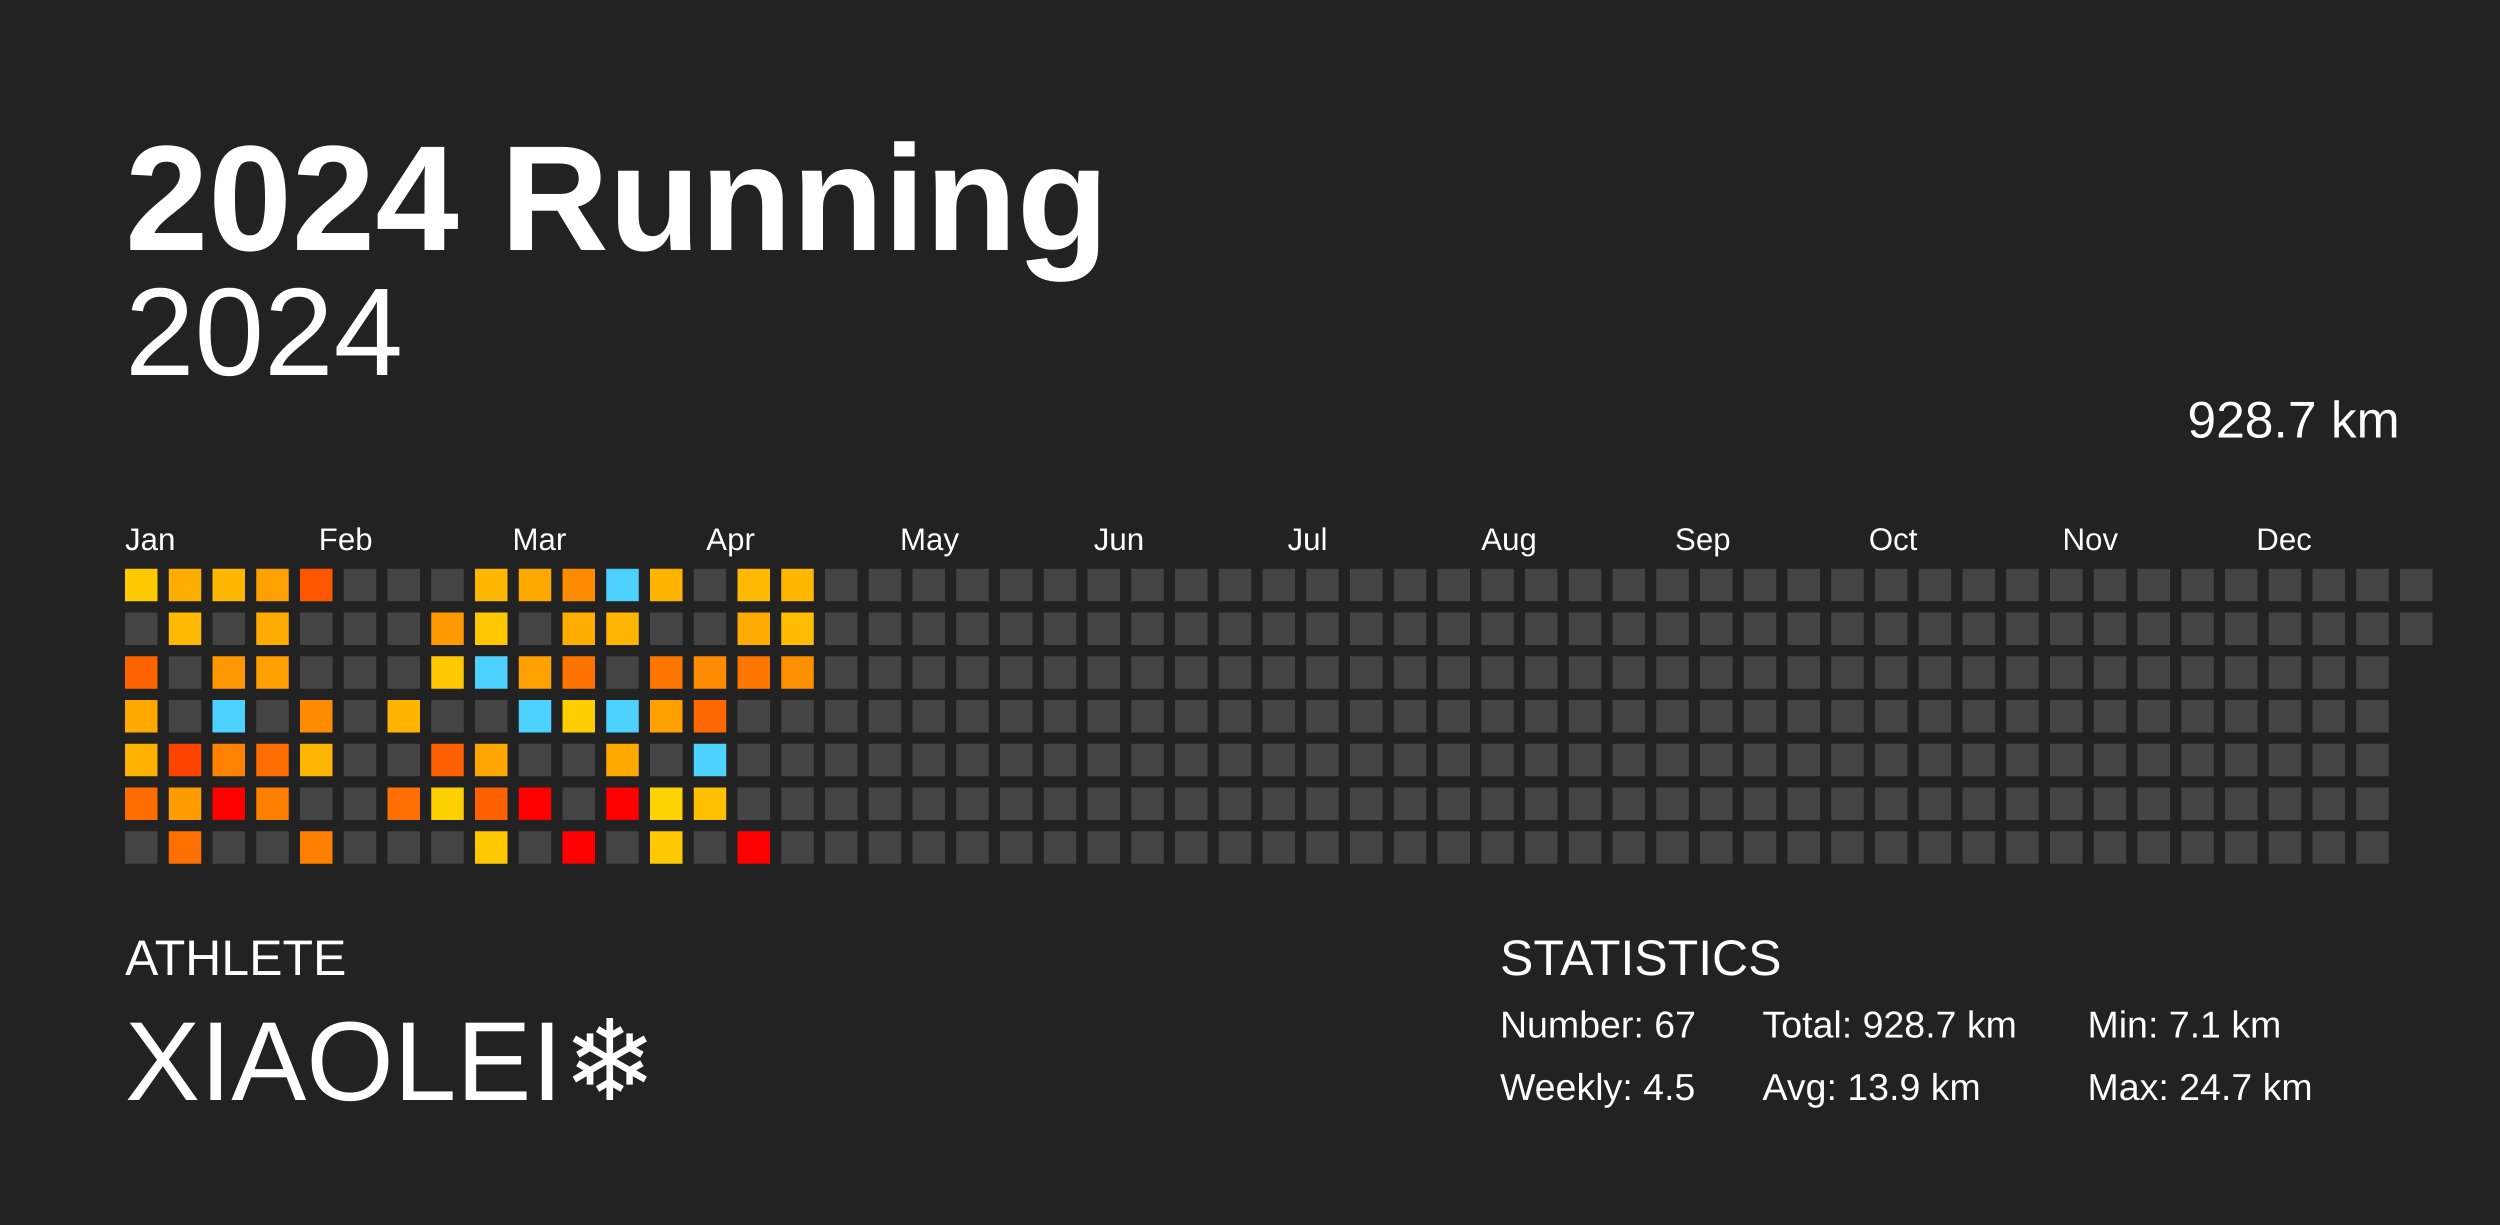
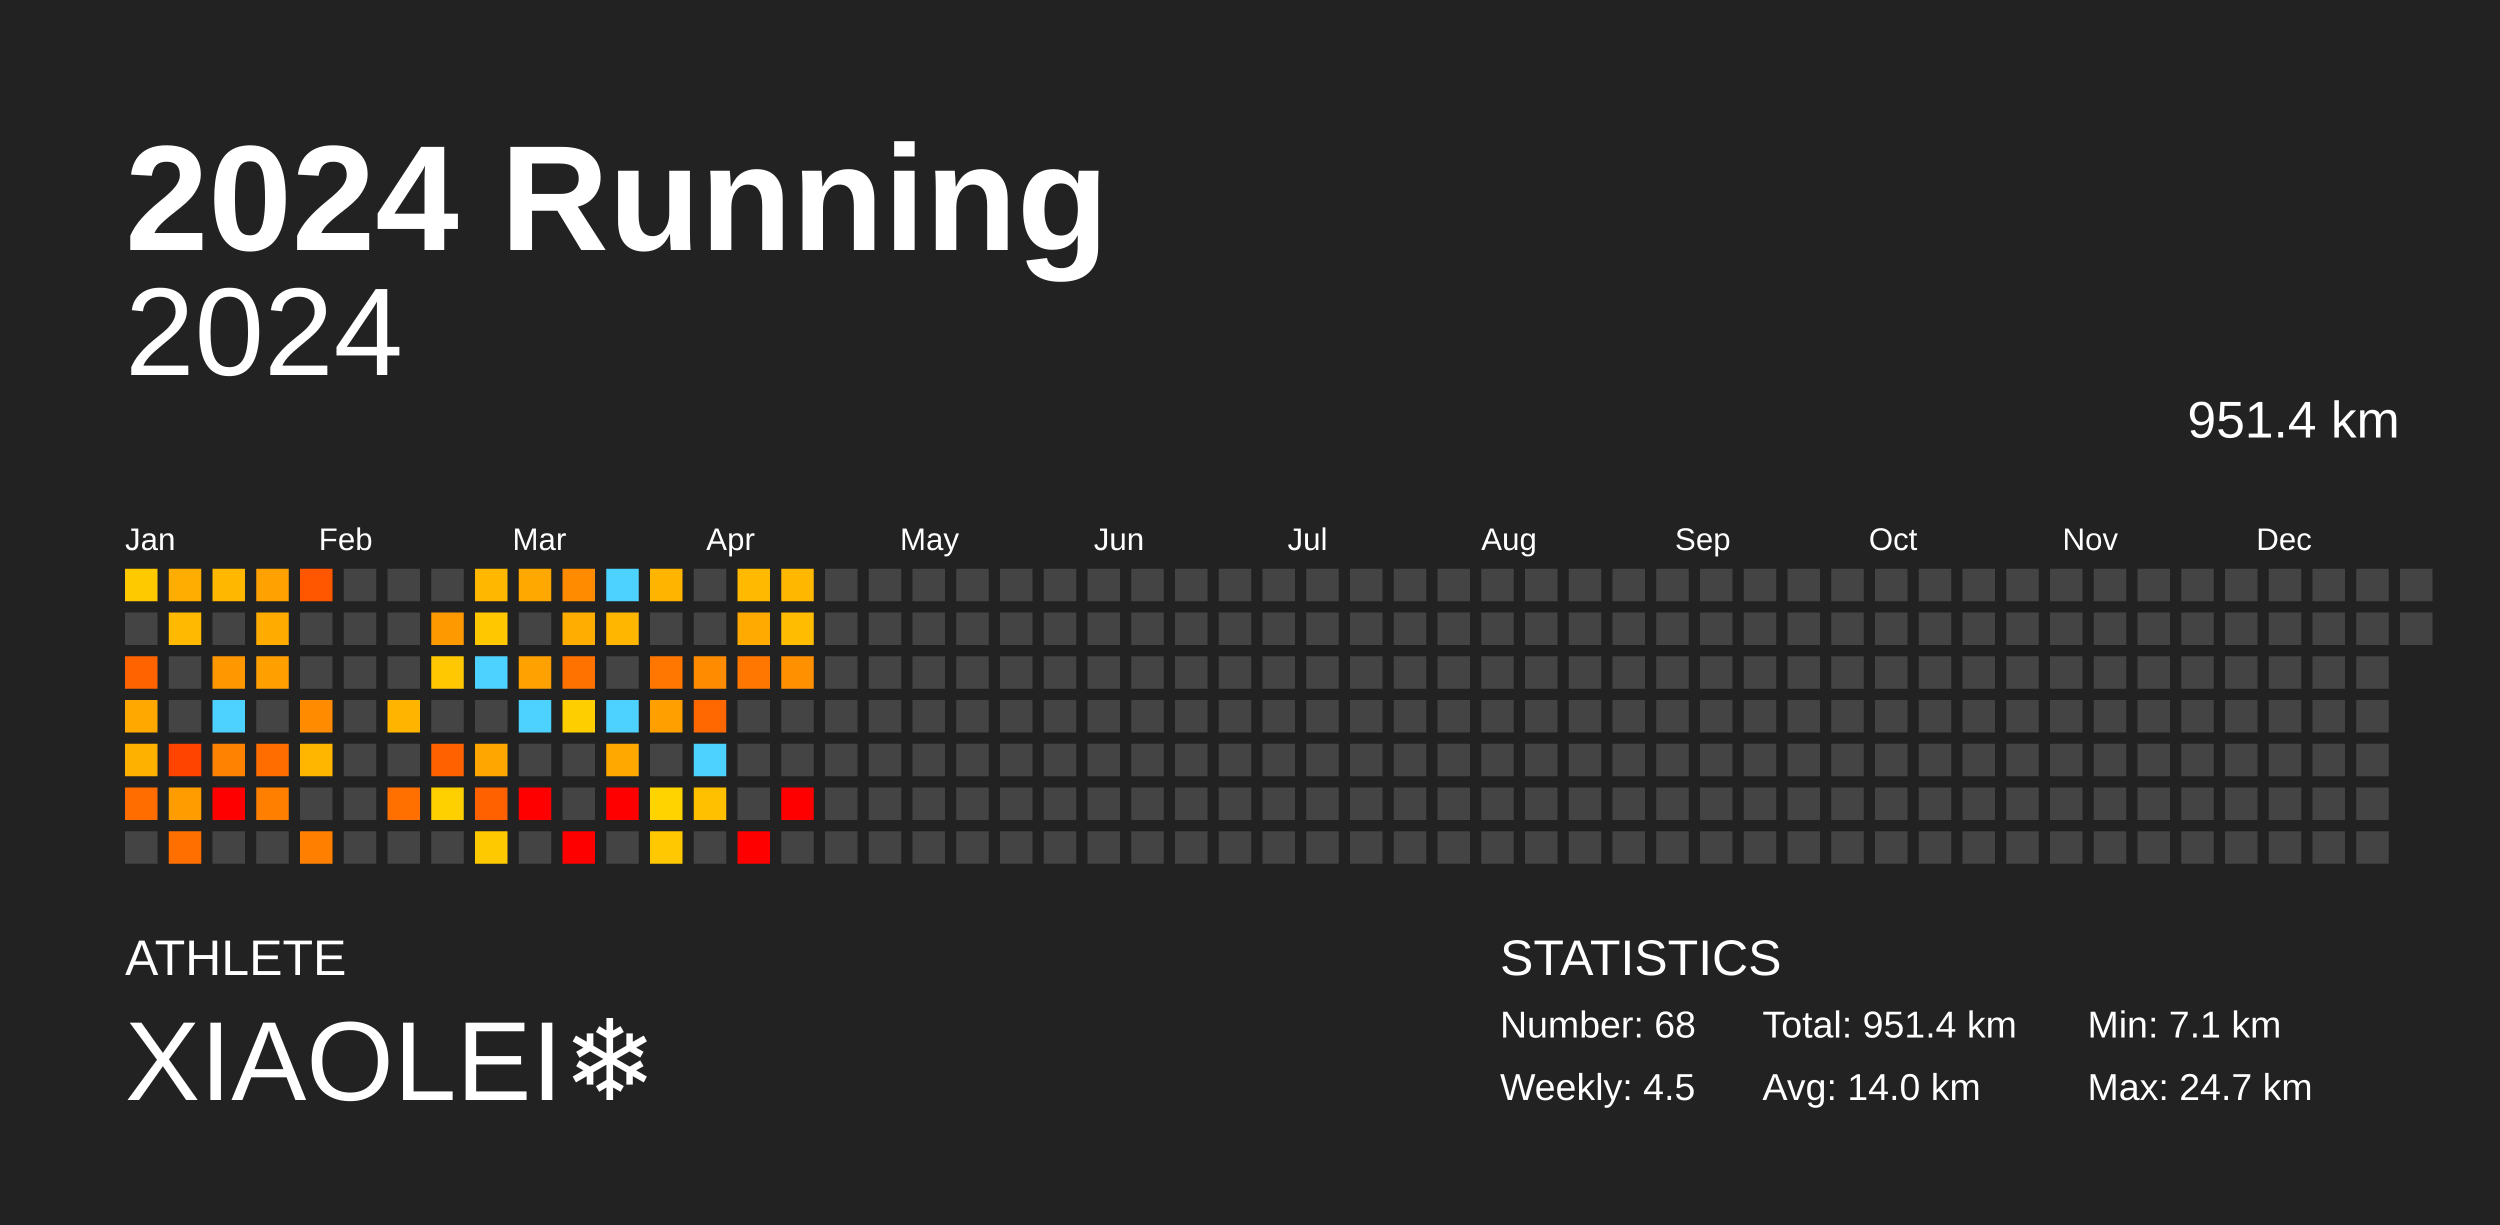
<svg xmlns="http://www.w3.org/2000/svg" baseProfile="full" height="98mm" version="1.1" viewBox="0,0,200,98" width="200mm">
  <defs />
  <rect fill="#222222" height="98" width="200" x="0" y="0" />
  <text fill="#FFFFFF" style="font-size:12px; font-family:Arial; font-weight:bold;" x="10" y="20">2024 Running</text>
  <text fill="#FFFFFF" style="font-size:4px; font-family:Arial" x="10" y="78">ATHLETE</text>
  <text fill="#FFFFFF" style="font-size:9px; font-family:Arial" x="10" y="88">XIAOLEI❄️</text>
  <text fill="#FFFFFF" style="font-size:4px; font-family:Arial" x="120" y="78">STATISTICS</text>
-   <text fill="#FFFFFF" style="font-size:3px; font-family:Arial" x="120" y="83">Number: 67</text>
+   <text fill="#FFFFFF" style="font-size:3px; font-family:Arial" x="120" y="83">Number: 68</text>
  <text fill="#FFFFFF" style="font-size:3px; font-family:Arial" x="120" y="88">Weekly: 4.5</text>
-   <text fill="#FFFFFF" style="font-size:3px; font-family:Arial" x="141" y="83">Total: 928.7 km</text>
-   <text fill="#FFFFFF" style="font-size:3px; font-family:Arial" x="141" y="88">Avg: 13.9 km</text>
+   <text fill="#FFFFFF" style="font-size:3px; font-family:Arial" x="141" y="83">Total: 951.4 km</text>
+   <text fill="#FFFFFF" style="font-size:3px; font-family:Arial" x="141" y="88">Avg: 14.0 km</text>
  <text fill="#FFFFFF" style="font-size:3px; font-family:Arial" x="167" y="83">Min: 7.1 km</text>
  <text fill="#FFFFFF" style="font-size:3px; font-family:Arial" x="167" y="88">Max: 24.7 km</text>
  <text alignment-baseline="hanging" fill="#FFFFFF" style="font-size:10.0px; font-family:Arial;" x="10" y="30">2024</text>
-   <text alignment-baseline="hanging" fill="#FFFFFF" style="font-size:4.125px; font-family:Arial;" x="175" y="35">928.7 km</text>
+   <text alignment-baseline="hanging" fill="#FFFFFF" style="font-size:4.125px; font-family:Arial;" x="175" y="35">951.4 km</text>
  <text fill="#FFFFFF" style="font-size:2.5px; font-family:Arial" x="10.0" y="44">Jan</text>
  <text fill="#FFFFFF" style="font-size:2.5px; font-family:Arial" x="25.5" y="44">Feb</text>
  <text fill="#FFFFFF" style="font-size:2.5px; font-family:Arial" x="41.0" y="44">Mar</text>
  <text fill="#FFFFFF" style="font-size:2.5px; font-family:Arial" x="56.5" y="44">Apr</text>
  <text fill="#FFFFFF" style="font-size:2.5px; font-family:Arial" x="72.0" y="44">May</text>
  <text fill="#FFFFFF" style="font-size:2.5px; font-family:Arial" x="87.5" y="44">Jun</text>
  <text fill="#FFFFFF" style="font-size:2.5px; font-family:Arial" x="103.0" y="44">Jul</text>
  <text fill="#FFFFFF" style="font-size:2.5px; font-family:Arial" x="118.5" y="44">Aug</text>
  <text fill="#FFFFFF" style="font-size:2.5px; font-family:Arial" x="134.0" y="44">Sep</text>
  <text fill="#FFFFFF" style="font-size:2.5px; font-family:Arial" x="149.5" y="44">Oct</text>
  <text fill="#FFFFFF" style="font-size:2.5px; font-family:Arial" x="165.0" y="44">Nov</text>
  <text fill="#FFFFFF" style="font-size:2.5px; font-family:Arial" x="180.5" y="44">Dec</text>
  <rect fill="#ffc900" height="2.6" width="2.6" x="10.0" y="45.5" />
  <rect fill="#444444" height="2.6" width="2.6" x="10.0" y="49.0" />
  <rect fill="#ff6300" height="2.6" width="2.6" x="10.0" y="52.5" />
  <rect fill="#ffa900" height="2.6" width="2.6" x="10.0" y="56.0" />
  <rect fill="#ffb100" height="2.6" width="2.6" x="10.0" y="59.5" />
  <rect fill="#ff6c00" height="2.6" width="2.6" x="10.0" y="63.0" />
  <rect fill="#444444" height="2.6" width="2.6" x="10.0" y="66.5" />
  <rect fill="#ffad00" height="2.6" width="2.6" x="13.5" y="45.5" />
  <rect fill="#ffb900" height="2.6" width="2.6" x="13.5" y="49.0" />
  <rect fill="#444444" height="2.6" width="2.6" x="13.5" y="52.5" />
  <rect fill="#444444" height="2.6" width="2.6" x="13.5" y="56.0" />
  <rect fill="#ff4400" height="2.6" width="2.6" x="13.5" y="59.5" />
  <rect fill="#ff9d00" height="2.6" width="2.6" x="13.5" y="63.0" />
  <rect fill="#ff6f00" height="2.6" width="2.6" x="13.5" y="66.5" />
  <rect fill="#ffb700" height="2.6" width="2.6" x="17.0" y="45.5" />
  <rect fill="#444444" height="2.6" width="2.6" x="17.0" y="49.0" />
  <rect fill="#ff9700" height="2.6" width="2.6" x="17.0" y="52.5" />
  <rect fill="#4dd2ff" height="2.6" width="2.6" x="17.0" y="56.0" />
  <rect fill="#ff8300" height="2.6" width="2.6" x="17.0" y="59.5" />
  <rect fill="red" height="2.6" width="2.6" x="17.0" y="63.0" />
  <rect fill="#444444" height="2.6" width="2.6" x="17.0" y="66.5" />
  <rect fill="#ffa100" height="2.6" width="2.6" x="20.5" y="45.5" />
  <rect fill="#ffab00" height="2.6" width="2.6" x="20.5" y="49.0" />
  <rect fill="#ff9f00" height="2.6" width="2.6" x="20.5" y="52.5" />
  <rect fill="#444444" height="2.6" width="2.6" x="20.5" y="56.0" />
  <rect fill="#ff6d00" height="2.6" width="2.6" x="20.5" y="59.5" />
  <rect fill="#ff8000" height="2.6" width="2.6" x="20.5" y="63.0" />
  <rect fill="#444444" height="2.6" width="2.6" x="20.5" y="66.5" />
  <rect fill="#ff5600" height="2.6" width="2.6" x="24.0" y="45.5" />
  <rect fill="#444444" height="2.6" width="2.6" x="24.0" y="49.0" />
  <rect fill="#444444" height="2.6" width="2.6" x="24.0" y="52.5" />
  <rect fill="#ff8b00" height="2.6" width="2.6" x="24.0" y="56.0" />
  <rect fill="#ffb600" height="2.6" width="2.6" x="24.0" y="59.5" />
  <rect fill="#444444" height="2.6" width="2.6" x="24.0" y="63.0" />
  <rect fill="#ff8000" height="2.6" width="2.6" x="24.0" y="66.5" />
  <rect fill="#444444" height="2.6" width="2.6" x="27.5" y="45.5" />
  <rect fill="#444444" height="2.6" width="2.6" x="27.5" y="49.0" />
  <rect fill="#444444" height="2.6" width="2.6" x="27.5" y="52.5" />
  <rect fill="#444444" height="2.6" width="2.6" x="27.5" y="56.0" />
  <rect fill="#444444" height="2.6" width="2.6" x="27.5" y="59.5" />
  <rect fill="#444444" height="2.6" width="2.6" x="27.5" y="63.0" />
  <rect fill="#444444" height="2.6" width="2.6" x="27.5" y="66.5" />
  <rect fill="#444444" height="2.6" width="2.6" x="31.0" y="45.5" />
  <rect fill="#444444" height="2.6" width="2.6" x="31.0" y="49.0" />
  <rect fill="#444444" height="2.6" width="2.6" x="31.0" y="52.5" />
  <rect fill="#ffb400" height="2.6" width="2.6" x="31.0" y="56.0" />
  <rect fill="#444444" height="2.6" width="2.6" x="31.0" y="59.5" />
  <rect fill="#ff7000" height="2.6" width="2.6" x="31.0" y="63.0" />
  <rect fill="#444444" height="2.6" width="2.6" x="31.0" y="66.5" />
  <rect fill="#444444" height="2.6" width="2.6" x="34.5" y="45.5" />
  <rect fill="#ff9900" height="2.6" width="2.6" x="34.5" y="49.0" />
  <rect fill="#ffc800" height="2.6" width="2.6" x="34.5" y="52.5" />
  <rect fill="#444444" height="2.6" width="2.6" x="34.5" y="56.0" />
  <rect fill="#ff6000" height="2.6" width="2.6" x="34.5" y="59.5" />
  <rect fill="#ffd000" height="2.6" width="2.6" x="34.5" y="63.0" />
  <rect fill="#444444" height="2.6" width="2.6" x="34.5" y="66.5" />
  <rect fill="#ffb700" height="2.6" width="2.6" x="38.0" y="45.5" />
  <rect fill="#ffc700" height="2.6" width="2.6" x="38.0" y="49.0" />
  <rect fill="#4dd2ff" height="2.6" width="2.6" x="38.0" y="52.5" />
  <rect fill="#444444" height="2.6" width="2.6" x="38.0" y="56.0" />
  <rect fill="#ffa700" height="2.6" width="2.6" x="38.0" y="59.5" />
  <rect fill="#ff6000" height="2.6" width="2.6" x="38.0" y="63.0" />
  <rect fill="#ffc900" height="2.6" width="2.6" x="38.0" y="66.5" />
  <rect fill="#ffa800" height="2.6" width="2.6" x="41.5" y="45.5" />
  <rect fill="#444444" height="2.6" width="2.6" x="41.5" y="49.0" />
  <rect fill="#ffa100" height="2.6" width="2.6" x="41.5" y="52.5" />
  <rect fill="#4dd2ff" height="2.6" width="2.6" x="41.5" y="56.0" />
  <rect fill="#444444" height="2.6" width="2.6" x="41.5" y="59.5" />
  <rect fill="red" height="2.6" width="2.6" x="41.5" y="63.0" />
  <rect fill="#444444" height="2.6" width="2.6" x="41.5" y="66.5" />
  <rect fill="#ff8c00" height="2.6" width="2.6" x="45.0" y="45.5" />
  <rect fill="#ffad00" height="2.6" width="2.6" x="45.0" y="49.0" />
  <rect fill="#ff7200" height="2.6" width="2.6" x="45.0" y="52.5" />
  <rect fill="#ffce00" height="2.6" width="2.6" x="45.0" y="56.0" />
  <rect fill="#444444" height="2.6" width="2.6" x="45.0" y="59.5" />
  <rect fill="#444444" height="2.6" width="2.6" x="45.0" y="63.0" />
  <rect fill="red" height="2.6" width="2.6" x="45.0" y="66.5" />
  <rect fill="#4dd2ff" height="2.6" width="2.6" x="48.5" y="45.5" />
  <rect fill="#ffb600" height="2.6" width="2.6" x="48.5" y="49.0" />
  <rect fill="#444444" height="2.6" width="2.6" x="48.5" y="52.5" />
  <rect fill="#4dd2ff" height="2.6" width="2.6" x="48.5" y="56.0" />
  <rect fill="#ffa900" height="2.6" width="2.6" x="48.5" y="59.5" />
  <rect fill="red" height="2.6" width="2.6" x="48.5" y="63.0" />
  <rect fill="#444444" height="2.6" width="2.6" x="48.5" y="66.5" />
  <rect fill="#ffb500" height="2.6" width="2.6" x="52.0" y="45.5" />
  <rect fill="#444444" height="2.6" width="2.6" x="52.0" y="49.0" />
  <rect fill="#ff7600" height="2.6" width="2.6" x="52.0" y="52.5" />
  <rect fill="#ffa000" height="2.6" width="2.6" x="52.0" y="56.0" />
  <rect fill="#444444" height="2.6" width="2.6" x="52.0" y="59.5" />
  <rect fill="#ffd300" height="2.6" width="2.6" x="52.0" y="63.0" />
  <rect fill="#ffc800" height="2.6" width="2.6" x="52.0" y="66.5" />
  <rect fill="#444444" height="2.6" width="2.6" x="55.5" y="45.5" />
  <rect fill="#444444" height="2.6" width="2.6" x="55.5" y="49.0" />
  <rect fill="#ff8c00" height="2.6" width="2.6" x="55.5" y="52.5" />
  <rect fill="#ff6800" height="2.6" width="2.6" x="55.5" y="56.0" />
  <rect fill="#4dd2ff" height="2.6" width="2.6" x="55.5" y="59.5" />
  <rect fill="#ffc000" height="2.6" width="2.6" x="55.5" y="63.0" />
  <rect fill="#444444" height="2.6" width="2.6" x="55.5" y="66.5" />
  <rect fill="#ffb900" height="2.6" width="2.6" x="59.0" y="45.5" />
  <rect fill="#ffaa00" height="2.6" width="2.6" x="59.0" y="49.0" />
  <rect fill="#ff7600" height="2.6" width="2.6" x="59.0" y="52.5" />
  <rect fill="#444444" height="2.6" width="2.6" x="59.0" y="56.0" />
  <rect fill="#444444" height="2.6" width="2.6" x="59.0" y="59.5" />
  <rect fill="#444444" height="2.6" width="2.6" x="59.0" y="63.0" />
  <rect fill="red" height="2.6" width="2.6" x="59.0" y="66.5" />
  <rect fill="#ffb700" height="2.6" width="2.6" x="62.5" y="45.5" />
  <rect fill="#ffbc00" height="2.6" width="2.6" x="62.5" y="49.0" />
  <rect fill="#ff9000" height="2.6" width="2.6" x="62.5" y="52.5" />
  <rect fill="#444444" height="2.6" width="2.6" x="62.5" y="56.0" />
  <rect fill="#444444" height="2.6" width="2.6" x="62.5" y="59.5" />
-   <rect fill="#444444" height="2.6" width="2.6" x="62.5" y="63.0" />
+   <rect fill="red" height="2.6" width="2.6" x="62.5" y="63.0" />
  <rect fill="#444444" height="2.6" width="2.6" x="62.5" y="66.5" />
  <rect fill="#444444" height="2.6" width="2.6" x="66.0" y="45.5" />
  <rect fill="#444444" height="2.6" width="2.6" x="66.0" y="49.0" />
  <rect fill="#444444" height="2.6" width="2.6" x="66.0" y="52.5" />
  <rect fill="#444444" height="2.6" width="2.6" x="66.0" y="56.0" />
  <rect fill="#444444" height="2.6" width="2.6" x="66.0" y="59.5" />
  <rect fill="#444444" height="2.6" width="2.6" x="66.0" y="63.0" />
  <rect fill="#444444" height="2.6" width="2.6" x="66.0" y="66.5" />
  <rect fill="#444444" height="2.6" width="2.6" x="69.5" y="45.5" />
  <rect fill="#444444" height="2.6" width="2.6" x="69.5" y="49.0" />
  <rect fill="#444444" height="2.6" width="2.6" x="69.5" y="52.5" />
  <rect fill="#444444" height="2.6" width="2.6" x="69.5" y="56.0" />
  <rect fill="#444444" height="2.6" width="2.6" x="69.5" y="59.5" />
  <rect fill="#444444" height="2.6" width="2.6" x="69.5" y="63.0" />
  <rect fill="#444444" height="2.6" width="2.6" x="69.5" y="66.5" />
  <rect fill="#444444" height="2.6" width="2.6" x="73.0" y="45.5" />
  <rect fill="#444444" height="2.6" width="2.6" x="73.0" y="49.0" />
  <rect fill="#444444" height="2.6" width="2.6" x="73.0" y="52.5" />
  <rect fill="#444444" height="2.6" width="2.6" x="73.0" y="56.0" />
  <rect fill="#444444" height="2.6" width="2.6" x="73.0" y="59.5" />
  <rect fill="#444444" height="2.6" width="2.6" x="73.0" y="63.0" />
  <rect fill="#444444" height="2.6" width="2.6" x="73.0" y="66.5" />
  <rect fill="#444444" height="2.6" width="2.6" x="76.5" y="45.5" />
  <rect fill="#444444" height="2.6" width="2.6" x="76.5" y="49.0" />
  <rect fill="#444444" height="2.6" width="2.6" x="76.5" y="52.5" />
  <rect fill="#444444" height="2.6" width="2.6" x="76.5" y="56.0" />
  <rect fill="#444444" height="2.6" width="2.6" x="76.5" y="59.5" />
  <rect fill="#444444" height="2.6" width="2.6" x="76.5" y="63.0" />
  <rect fill="#444444" height="2.6" width="2.6" x="76.5" y="66.5" />
  <rect fill="#444444" height="2.6" width="2.6" x="80.0" y="45.5" />
  <rect fill="#444444" height="2.6" width="2.6" x="80.0" y="49.0" />
  <rect fill="#444444" height="2.6" width="2.6" x="80.0" y="52.5" />
  <rect fill="#444444" height="2.6" width="2.6" x="80.0" y="56.0" />
  <rect fill="#444444" height="2.6" width="2.6" x="80.0" y="59.5" />
  <rect fill="#444444" height="2.6" width="2.6" x="80.0" y="63.0" />
  <rect fill="#444444" height="2.6" width="2.6" x="80.0" y="66.5" />
  <rect fill="#444444" height="2.6" width="2.6" x="83.5" y="45.5" />
  <rect fill="#444444" height="2.6" width="2.6" x="83.5" y="49.0" />
  <rect fill="#444444" height="2.6" width="2.6" x="83.5" y="52.5" />
  <rect fill="#444444" height="2.6" width="2.6" x="83.5" y="56.0" />
  <rect fill="#444444" height="2.6" width="2.6" x="83.5" y="59.5" />
  <rect fill="#444444" height="2.6" width="2.6" x="83.5" y="63.0" />
  <rect fill="#444444" height="2.6" width="2.6" x="83.5" y="66.5" />
  <rect fill="#444444" height="2.6" width="2.6" x="87.0" y="45.5" />
  <rect fill="#444444" height="2.6" width="2.6" x="87.0" y="49.0" />
  <rect fill="#444444" height="2.6" width="2.6" x="87.0" y="52.5" />
  <rect fill="#444444" height="2.6" width="2.6" x="87.0" y="56.0" />
  <rect fill="#444444" height="2.6" width="2.6" x="87.0" y="59.5" />
  <rect fill="#444444" height="2.6" width="2.6" x="87.0" y="63.0" />
  <rect fill="#444444" height="2.6" width="2.6" x="87.0" y="66.5" />
  <rect fill="#444444" height="2.6" width="2.6" x="90.5" y="45.5" />
  <rect fill="#444444" height="2.6" width="2.6" x="90.5" y="49.0" />
  <rect fill="#444444" height="2.6" width="2.6" x="90.5" y="52.5" />
  <rect fill="#444444" height="2.6" width="2.6" x="90.5" y="56.0" />
  <rect fill="#444444" height="2.6" width="2.6" x="90.5" y="59.5" />
  <rect fill="#444444" height="2.6" width="2.6" x="90.5" y="63.0" />
  <rect fill="#444444" height="2.6" width="2.6" x="90.5" y="66.5" />
  <rect fill="#444444" height="2.6" width="2.6" x="94.0" y="45.5" />
  <rect fill="#444444" height="2.6" width="2.6" x="94.0" y="49.0" />
  <rect fill="#444444" height="2.6" width="2.6" x="94.0" y="52.5" />
  <rect fill="#444444" height="2.6" width="2.6" x="94.0" y="56.0" />
  <rect fill="#444444" height="2.6" width="2.6" x="94.0" y="59.5" />
  <rect fill="#444444" height="2.6" width="2.6" x="94.0" y="63.0" />
  <rect fill="#444444" height="2.6" width="2.6" x="94.0" y="66.5" />
  <rect fill="#444444" height="2.6" width="2.6" x="97.5" y="45.5" />
  <rect fill="#444444" height="2.6" width="2.6" x="97.5" y="49.0" />
  <rect fill="#444444" height="2.6" width="2.6" x="97.5" y="52.5" />
  <rect fill="#444444" height="2.6" width="2.6" x="97.5" y="56.0" />
  <rect fill="#444444" height="2.6" width="2.6" x="97.5" y="59.5" />
  <rect fill="#444444" height="2.6" width="2.6" x="97.5" y="63.0" />
  <rect fill="#444444" height="2.6" width="2.6" x="97.5" y="66.5" />
  <rect fill="#444444" height="2.6" width="2.6" x="101.0" y="45.5" />
  <rect fill="#444444" height="2.6" width="2.6" x="101.0" y="49.0" />
  <rect fill="#444444" height="2.6" width="2.6" x="101.0" y="52.5" />
  <rect fill="#444444" height="2.6" width="2.6" x="101.0" y="56.0" />
  <rect fill="#444444" height="2.6" width="2.6" x="101.0" y="59.5" />
  <rect fill="#444444" height="2.6" width="2.6" x="101.0" y="63.0" />
  <rect fill="#444444" height="2.6" width="2.6" x="101.0" y="66.5" />
  <rect fill="#444444" height="2.6" width="2.6" x="104.5" y="45.5" />
  <rect fill="#444444" height="2.6" width="2.6" x="104.5" y="49.0" />
  <rect fill="#444444" height="2.6" width="2.6" x="104.5" y="52.5" />
  <rect fill="#444444" height="2.6" width="2.6" x="104.5" y="56.0" />
  <rect fill="#444444" height="2.6" width="2.6" x="104.5" y="59.5" />
  <rect fill="#444444" height="2.6" width="2.6" x="104.5" y="63.0" />
  <rect fill="#444444" height="2.6" width="2.6" x="104.5" y="66.5" />
  <rect fill="#444444" height="2.6" width="2.6" x="108.0" y="45.5" />
  <rect fill="#444444" height="2.6" width="2.6" x="108.0" y="49.0" />
  <rect fill="#444444" height="2.6" width="2.6" x="108.0" y="52.5" />
  <rect fill="#444444" height="2.6" width="2.6" x="108.0" y="56.0" />
  <rect fill="#444444" height="2.6" width="2.6" x="108.0" y="59.5" />
  <rect fill="#444444" height="2.6" width="2.6" x="108.0" y="63.0" />
  <rect fill="#444444" height="2.6" width="2.6" x="108.0" y="66.5" />
  <rect fill="#444444" height="2.6" width="2.6" x="111.5" y="45.5" />
  <rect fill="#444444" height="2.6" width="2.6" x="111.5" y="49.0" />
  <rect fill="#444444" height="2.6" width="2.6" x="111.5" y="52.5" />
  <rect fill="#444444" height="2.6" width="2.6" x="111.5" y="56.0" />
  <rect fill="#444444" height="2.6" width="2.6" x="111.5" y="59.5" />
  <rect fill="#444444" height="2.6" width="2.6" x="111.5" y="63.0" />
  <rect fill="#444444" height="2.6" width="2.6" x="111.5" y="66.5" />
  <rect fill="#444444" height="2.6" width="2.6" x="115.0" y="45.5" />
  <rect fill="#444444" height="2.6" width="2.6" x="115.0" y="49.0" />
  <rect fill="#444444" height="2.6" width="2.6" x="115.0" y="52.5" />
  <rect fill="#444444" height="2.6" width="2.6" x="115.0" y="56.0" />
  <rect fill="#444444" height="2.6" width="2.6" x="115.0" y="59.5" />
  <rect fill="#444444" height="2.6" width="2.6" x="115.0" y="63.0" />
  <rect fill="#444444" height="2.6" width="2.6" x="115.0" y="66.5" />
  <rect fill="#444444" height="2.6" width="2.6" x="118.5" y="45.5" />
  <rect fill="#444444" height="2.6" width="2.6" x="118.5" y="49.0" />
  <rect fill="#444444" height="2.6" width="2.6" x="118.5" y="52.5" />
  <rect fill="#444444" height="2.6" width="2.6" x="118.5" y="56.0" />
  <rect fill="#444444" height="2.6" width="2.6" x="118.5" y="59.5" />
  <rect fill="#444444" height="2.6" width="2.6" x="118.5" y="63.0" />
  <rect fill="#444444" height="2.6" width="2.6" x="118.5" y="66.5" />
  <rect fill="#444444" height="2.6" width="2.6" x="122.0" y="45.5" />
  <rect fill="#444444" height="2.6" width="2.6" x="122.0" y="49.0" />
  <rect fill="#444444" height="2.6" width="2.6" x="122.0" y="52.5" />
  <rect fill="#444444" height="2.6" width="2.6" x="122.0" y="56.0" />
  <rect fill="#444444" height="2.6" width="2.6" x="122.0" y="59.5" />
  <rect fill="#444444" height="2.6" width="2.6" x="122.0" y="63.0" />
  <rect fill="#444444" height="2.6" width="2.6" x="122.0" y="66.5" />
  <rect fill="#444444" height="2.6" width="2.6" x="125.5" y="45.5" />
  <rect fill="#444444" height="2.6" width="2.6" x="125.5" y="49.0" />
  <rect fill="#444444" height="2.6" width="2.6" x="125.5" y="52.5" />
  <rect fill="#444444" height="2.6" width="2.6" x="125.5" y="56.0" />
  <rect fill="#444444" height="2.6" width="2.6" x="125.5" y="59.5" />
  <rect fill="#444444" height="2.6" width="2.6" x="125.5" y="63.0" />
  <rect fill="#444444" height="2.6" width="2.6" x="125.5" y="66.5" />
  <rect fill="#444444" height="2.6" width="2.6" x="129.0" y="45.5" />
  <rect fill="#444444" height="2.6" width="2.6" x="129.0" y="49.0" />
  <rect fill="#444444" height="2.6" width="2.6" x="129.0" y="52.5" />
  <rect fill="#444444" height="2.6" width="2.6" x="129.0" y="56.0" />
  <rect fill="#444444" height="2.6" width="2.6" x="129.0" y="59.5" />
  <rect fill="#444444" height="2.6" width="2.6" x="129.0" y="63.0" />
  <rect fill="#444444" height="2.6" width="2.6" x="129.0" y="66.5" />
  <rect fill="#444444" height="2.6" width="2.6" x="132.5" y="45.5" />
  <rect fill="#444444" height="2.6" width="2.6" x="132.5" y="49.0" />
  <rect fill="#444444" height="2.6" width="2.6" x="132.5" y="52.5" />
  <rect fill="#444444" height="2.6" width="2.6" x="132.5" y="56.0" />
  <rect fill="#444444" height="2.6" width="2.6" x="132.5" y="59.5" />
  <rect fill="#444444" height="2.6" width="2.6" x="132.5" y="63.0" />
  <rect fill="#444444" height="2.6" width="2.6" x="132.5" y="66.5" />
  <rect fill="#444444" height="2.6" width="2.6" x="136.0" y="45.5" />
  <rect fill="#444444" height="2.6" width="2.6" x="136.0" y="49.0" />
  <rect fill="#444444" height="2.6" width="2.6" x="136.0" y="52.5" />
  <rect fill="#444444" height="2.6" width="2.6" x="136.0" y="56.0" />
  <rect fill="#444444" height="2.6" width="2.6" x="136.0" y="59.5" />
  <rect fill="#444444" height="2.6" width="2.6" x="136.0" y="63.0" />
  <rect fill="#444444" height="2.6" width="2.6" x="136.0" y="66.5" />
  <rect fill="#444444" height="2.6" width="2.6" x="139.5" y="45.5" />
  <rect fill="#444444" height="2.6" width="2.6" x="139.5" y="49.0" />
  <rect fill="#444444" height="2.6" width="2.6" x="139.5" y="52.5" />
  <rect fill="#444444" height="2.6" width="2.6" x="139.5" y="56.0" />
  <rect fill="#444444" height="2.6" width="2.6" x="139.5" y="59.5" />
  <rect fill="#444444" height="2.6" width="2.6" x="139.5" y="63.0" />
  <rect fill="#444444" height="2.6" width="2.6" x="139.5" y="66.5" />
  <rect fill="#444444" height="2.6" width="2.6" x="143.0" y="45.5" />
  <rect fill="#444444" height="2.6" width="2.6" x="143.0" y="49.0" />
  <rect fill="#444444" height="2.6" width="2.6" x="143.0" y="52.5" />
  <rect fill="#444444" height="2.6" width="2.6" x="143.0" y="56.0" />
  <rect fill="#444444" height="2.6" width="2.6" x="143.0" y="59.5" />
  <rect fill="#444444" height="2.6" width="2.6" x="143.0" y="63.0" />
  <rect fill="#444444" height="2.6" width="2.6" x="143.0" y="66.5" />
  <rect fill="#444444" height="2.6" width="2.6" x="146.5" y="45.5" />
  <rect fill="#444444" height="2.6" width="2.6" x="146.5" y="49.0" />
  <rect fill="#444444" height="2.6" width="2.6" x="146.5" y="52.5" />
  <rect fill="#444444" height="2.6" width="2.6" x="146.5" y="56.0" />
  <rect fill="#444444" height="2.6" width="2.6" x="146.5" y="59.5" />
  <rect fill="#444444" height="2.6" width="2.6" x="146.5" y="63.0" />
  <rect fill="#444444" height="2.6" width="2.6" x="146.5" y="66.5" />
  <rect fill="#444444" height="2.6" width="2.6" x="150.0" y="45.5" />
  <rect fill="#444444" height="2.6" width="2.6" x="150.0" y="49.0" />
  <rect fill="#444444" height="2.6" width="2.6" x="150.0" y="52.5" />
  <rect fill="#444444" height="2.6" width="2.6" x="150.0" y="56.0" />
  <rect fill="#444444" height="2.6" width="2.6" x="150.0" y="59.5" />
  <rect fill="#444444" height="2.6" width="2.6" x="150.0" y="63.0" />
  <rect fill="#444444" height="2.6" width="2.6" x="150.0" y="66.5" />
  <rect fill="#444444" height="2.6" width="2.6" x="153.5" y="45.5" />
  <rect fill="#444444" height="2.6" width="2.6" x="153.5" y="49.0" />
  <rect fill="#444444" height="2.6" width="2.6" x="153.5" y="52.5" />
  <rect fill="#444444" height="2.6" width="2.6" x="153.5" y="56.0" />
  <rect fill="#444444" height="2.6" width="2.6" x="153.5" y="59.5" />
  <rect fill="#444444" height="2.6" width="2.6" x="153.5" y="63.0" />
  <rect fill="#444444" height="2.6" width="2.6" x="153.5" y="66.5" />
  <rect fill="#444444" height="2.6" width="2.6" x="157.0" y="45.5" />
  <rect fill="#444444" height="2.6" width="2.6" x="157.0" y="49.0" />
  <rect fill="#444444" height="2.6" width="2.6" x="157.0" y="52.5" />
  <rect fill="#444444" height="2.6" width="2.6" x="157.0" y="56.0" />
  <rect fill="#444444" height="2.6" width="2.6" x="157.0" y="59.5" />
  <rect fill="#444444" height="2.6" width="2.6" x="157.0" y="63.0" />
  <rect fill="#444444" height="2.6" width="2.6" x="157.0" y="66.5" />
  <rect fill="#444444" height="2.6" width="2.6" x="160.5" y="45.5" />
  <rect fill="#444444" height="2.6" width="2.6" x="160.5" y="49.0" />
  <rect fill="#444444" height="2.6" width="2.6" x="160.5" y="52.5" />
  <rect fill="#444444" height="2.6" width="2.6" x="160.5" y="56.0" />
  <rect fill="#444444" height="2.6" width="2.6" x="160.5" y="59.5" />
  <rect fill="#444444" height="2.6" width="2.6" x="160.5" y="63.0" />
  <rect fill="#444444" height="2.6" width="2.6" x="160.5" y="66.5" />
  <rect fill="#444444" height="2.6" width="2.6" x="164.0" y="45.5" />
  <rect fill="#444444" height="2.6" width="2.6" x="164.0" y="49.0" />
  <rect fill="#444444" height="2.6" width="2.6" x="164.0" y="52.5" />
  <rect fill="#444444" height="2.6" width="2.6" x="164.0" y="56.0" />
  <rect fill="#444444" height="2.6" width="2.6" x="164.0" y="59.5" />
  <rect fill="#444444" height="2.6" width="2.6" x="164.0" y="63.0" />
  <rect fill="#444444" height="2.6" width="2.6" x="164.0" y="66.5" />
  <rect fill="#444444" height="2.6" width="2.6" x="167.5" y="45.5" />
  <rect fill="#444444" height="2.6" width="2.6" x="167.5" y="49.0" />
  <rect fill="#444444" height="2.6" width="2.6" x="167.5" y="52.5" />
  <rect fill="#444444" height="2.6" width="2.6" x="167.5" y="56.0" />
  <rect fill="#444444" height="2.6" width="2.6" x="167.5" y="59.5" />
  <rect fill="#444444" height="2.6" width="2.6" x="167.5" y="63.0" />
  <rect fill="#444444" height="2.6" width="2.6" x="167.5" y="66.5" />
  <rect fill="#444444" height="2.6" width="2.6" x="171.0" y="45.5" />
  <rect fill="#444444" height="2.6" width="2.6" x="171.0" y="49.0" />
  <rect fill="#444444" height="2.6" width="2.6" x="171.0" y="52.5" />
  <rect fill="#444444" height="2.6" width="2.6" x="171.0" y="56.0" />
  <rect fill="#444444" height="2.6" width="2.6" x="171.0" y="59.5" />
  <rect fill="#444444" height="2.6" width="2.6" x="171.0" y="63.0" />
  <rect fill="#444444" height="2.6" width="2.6" x="171.0" y="66.5" />
  <rect fill="#444444" height="2.6" width="2.6" x="174.5" y="45.5" />
  <rect fill="#444444" height="2.6" width="2.6" x="174.5" y="49.0" />
  <rect fill="#444444" height="2.6" width="2.6" x="174.5" y="52.5" />
  <rect fill="#444444" height="2.6" width="2.6" x="174.5" y="56.0" />
  <rect fill="#444444" height="2.6" width="2.6" x="174.5" y="59.5" />
  <rect fill="#444444" height="2.6" width="2.6" x="174.5" y="63.0" />
  <rect fill="#444444" height="2.6" width="2.6" x="174.5" y="66.5" />
  <rect fill="#444444" height="2.6" width="2.6" x="178.0" y="45.5" />
  <rect fill="#444444" height="2.6" width="2.6" x="178.0" y="49.0" />
  <rect fill="#444444" height="2.6" width="2.6" x="178.0" y="52.5" />
  <rect fill="#444444" height="2.6" width="2.6" x="178.0" y="56.0" />
  <rect fill="#444444" height="2.6" width="2.6" x="178.0" y="59.5" />
  <rect fill="#444444" height="2.6" width="2.6" x="178.0" y="63.0" />
  <rect fill="#444444" height="2.6" width="2.6" x="178.0" y="66.5" />
  <rect fill="#444444" height="2.6" width="2.6" x="181.5" y="45.5" />
  <rect fill="#444444" height="2.6" width="2.6" x="181.5" y="49.0" />
  <rect fill="#444444" height="2.6" width="2.6" x="181.5" y="52.5" />
  <rect fill="#444444" height="2.6" width="2.6" x="181.5" y="56.0" />
  <rect fill="#444444" height="2.6" width="2.6" x="181.5" y="59.5" />
  <rect fill="#444444" height="2.6" width="2.6" x="181.5" y="63.0" />
  <rect fill="#444444" height="2.6" width="2.6" x="181.5" y="66.5" />
  <rect fill="#444444" height="2.6" width="2.6" x="185.0" y="45.5" />
  <rect fill="#444444" height="2.6" width="2.6" x="185.0" y="49.0" />
  <rect fill="#444444" height="2.6" width="2.6" x="185.0" y="52.5" />
  <rect fill="#444444" height="2.6" width="2.6" x="185.0" y="56.0" />
  <rect fill="#444444" height="2.6" width="2.6" x="185.0" y="59.5" />
  <rect fill="#444444" height="2.6" width="2.6" x="185.0" y="63.0" />
  <rect fill="#444444" height="2.6" width="2.6" x="185.0" y="66.5" />
  <rect fill="#444444" height="2.6" width="2.6" x="188.5" y="45.5" />
  <rect fill="#444444" height="2.6" width="2.6" x="188.5" y="49.0" />
  <rect fill="#444444" height="2.6" width="2.6" x="188.5" y="52.5" />
  <rect fill="#444444" height="2.6" width="2.6" x="188.5" y="56.0" />
  <rect fill="#444444" height="2.6" width="2.6" x="188.5" y="59.5" />
  <rect fill="#444444" height="2.6" width="2.6" x="188.5" y="63.0" />
  <rect fill="#444444" height="2.6" width="2.6" x="188.5" y="66.5" />
  <rect fill="#444444" height="2.6" width="2.6" x="192.0" y="45.5" />
  <rect fill="#444444" height="2.6" width="2.6" x="192.0" y="49.0" />
</svg>
